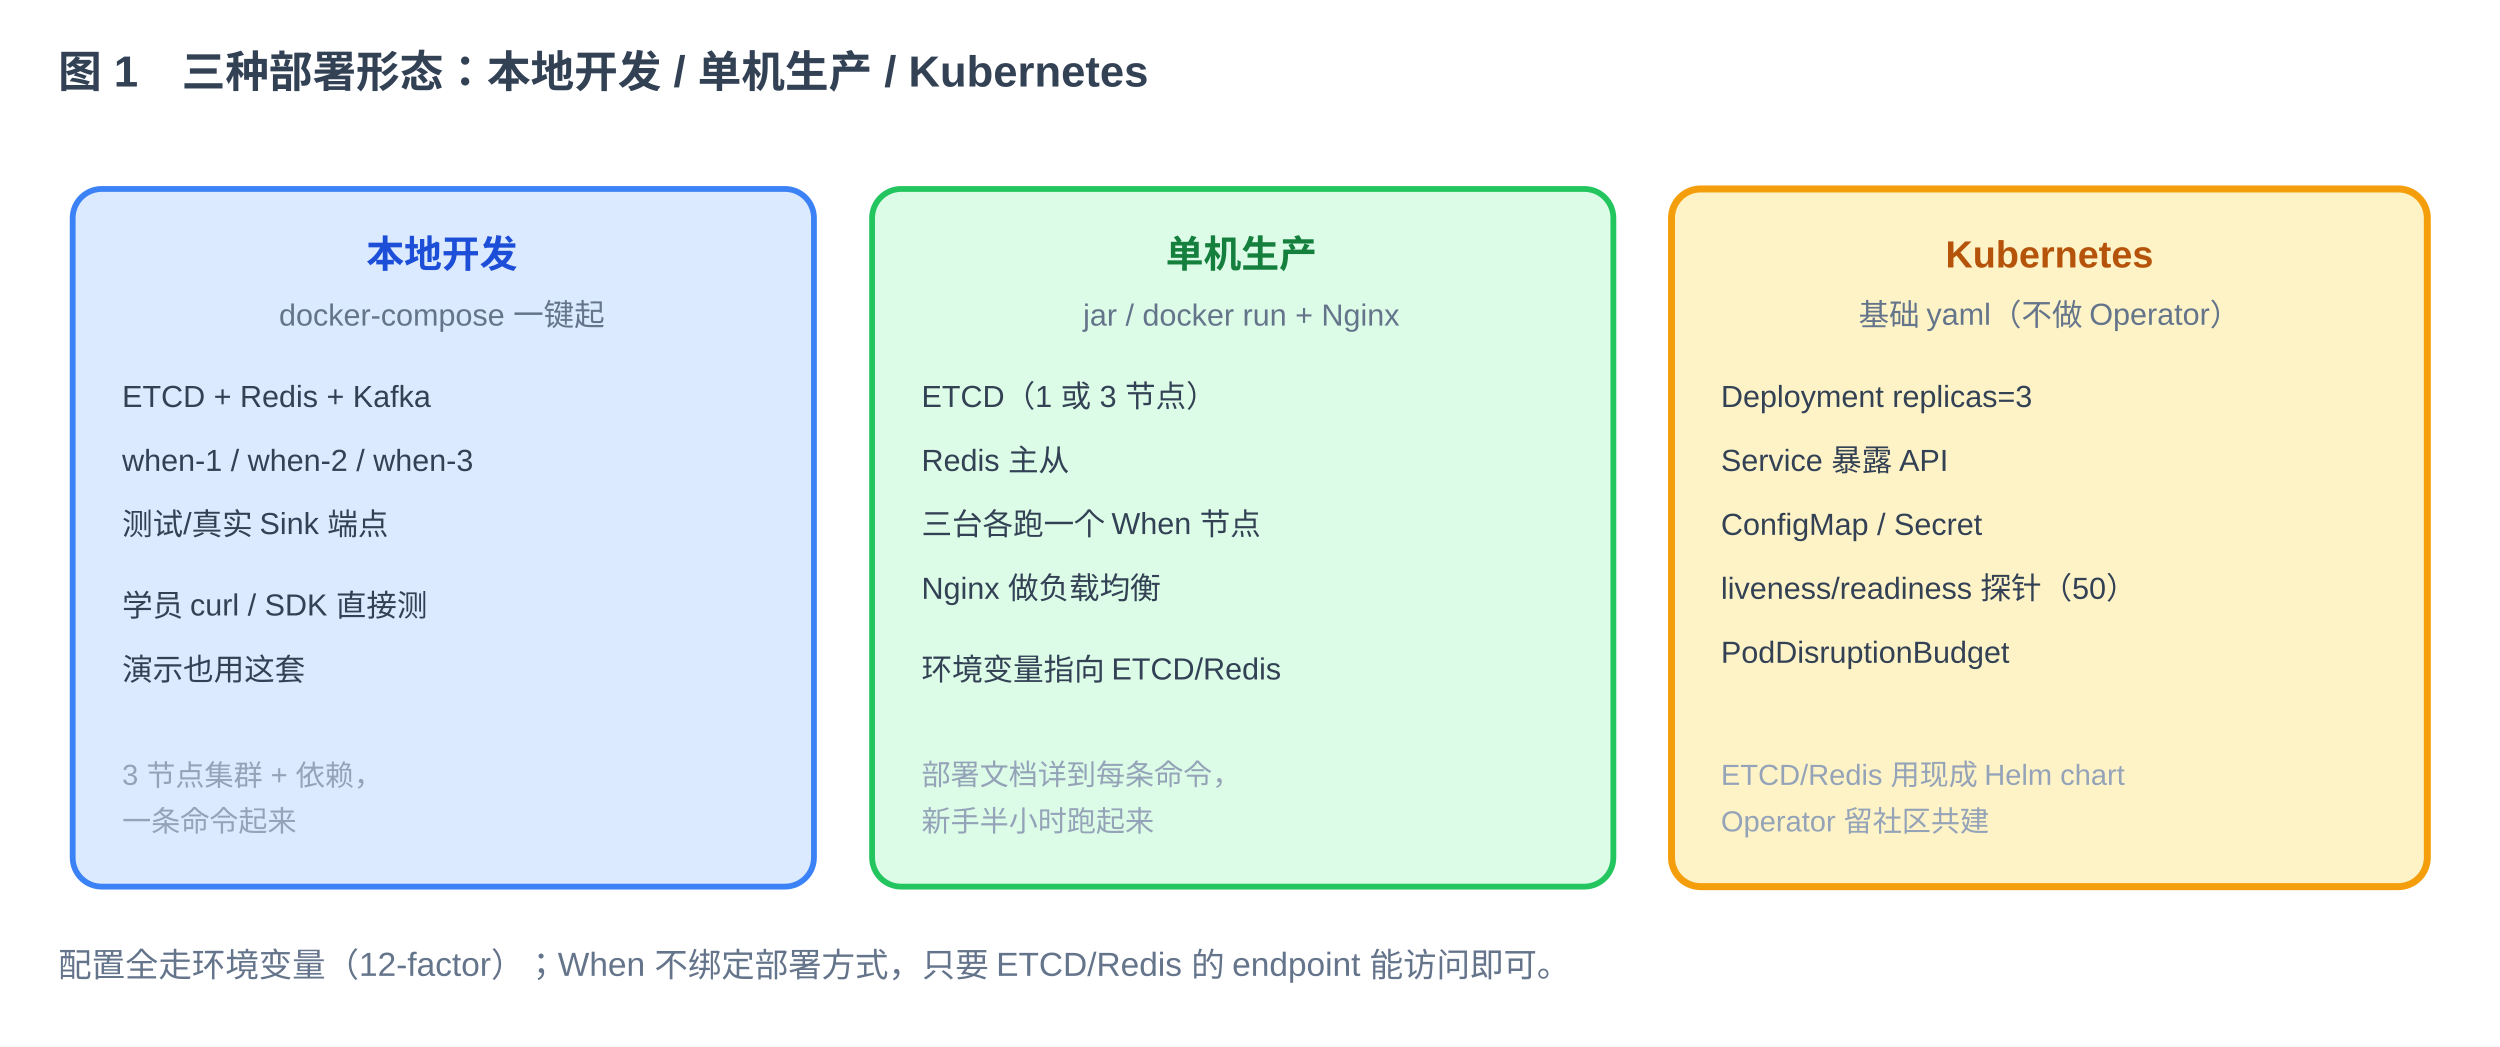
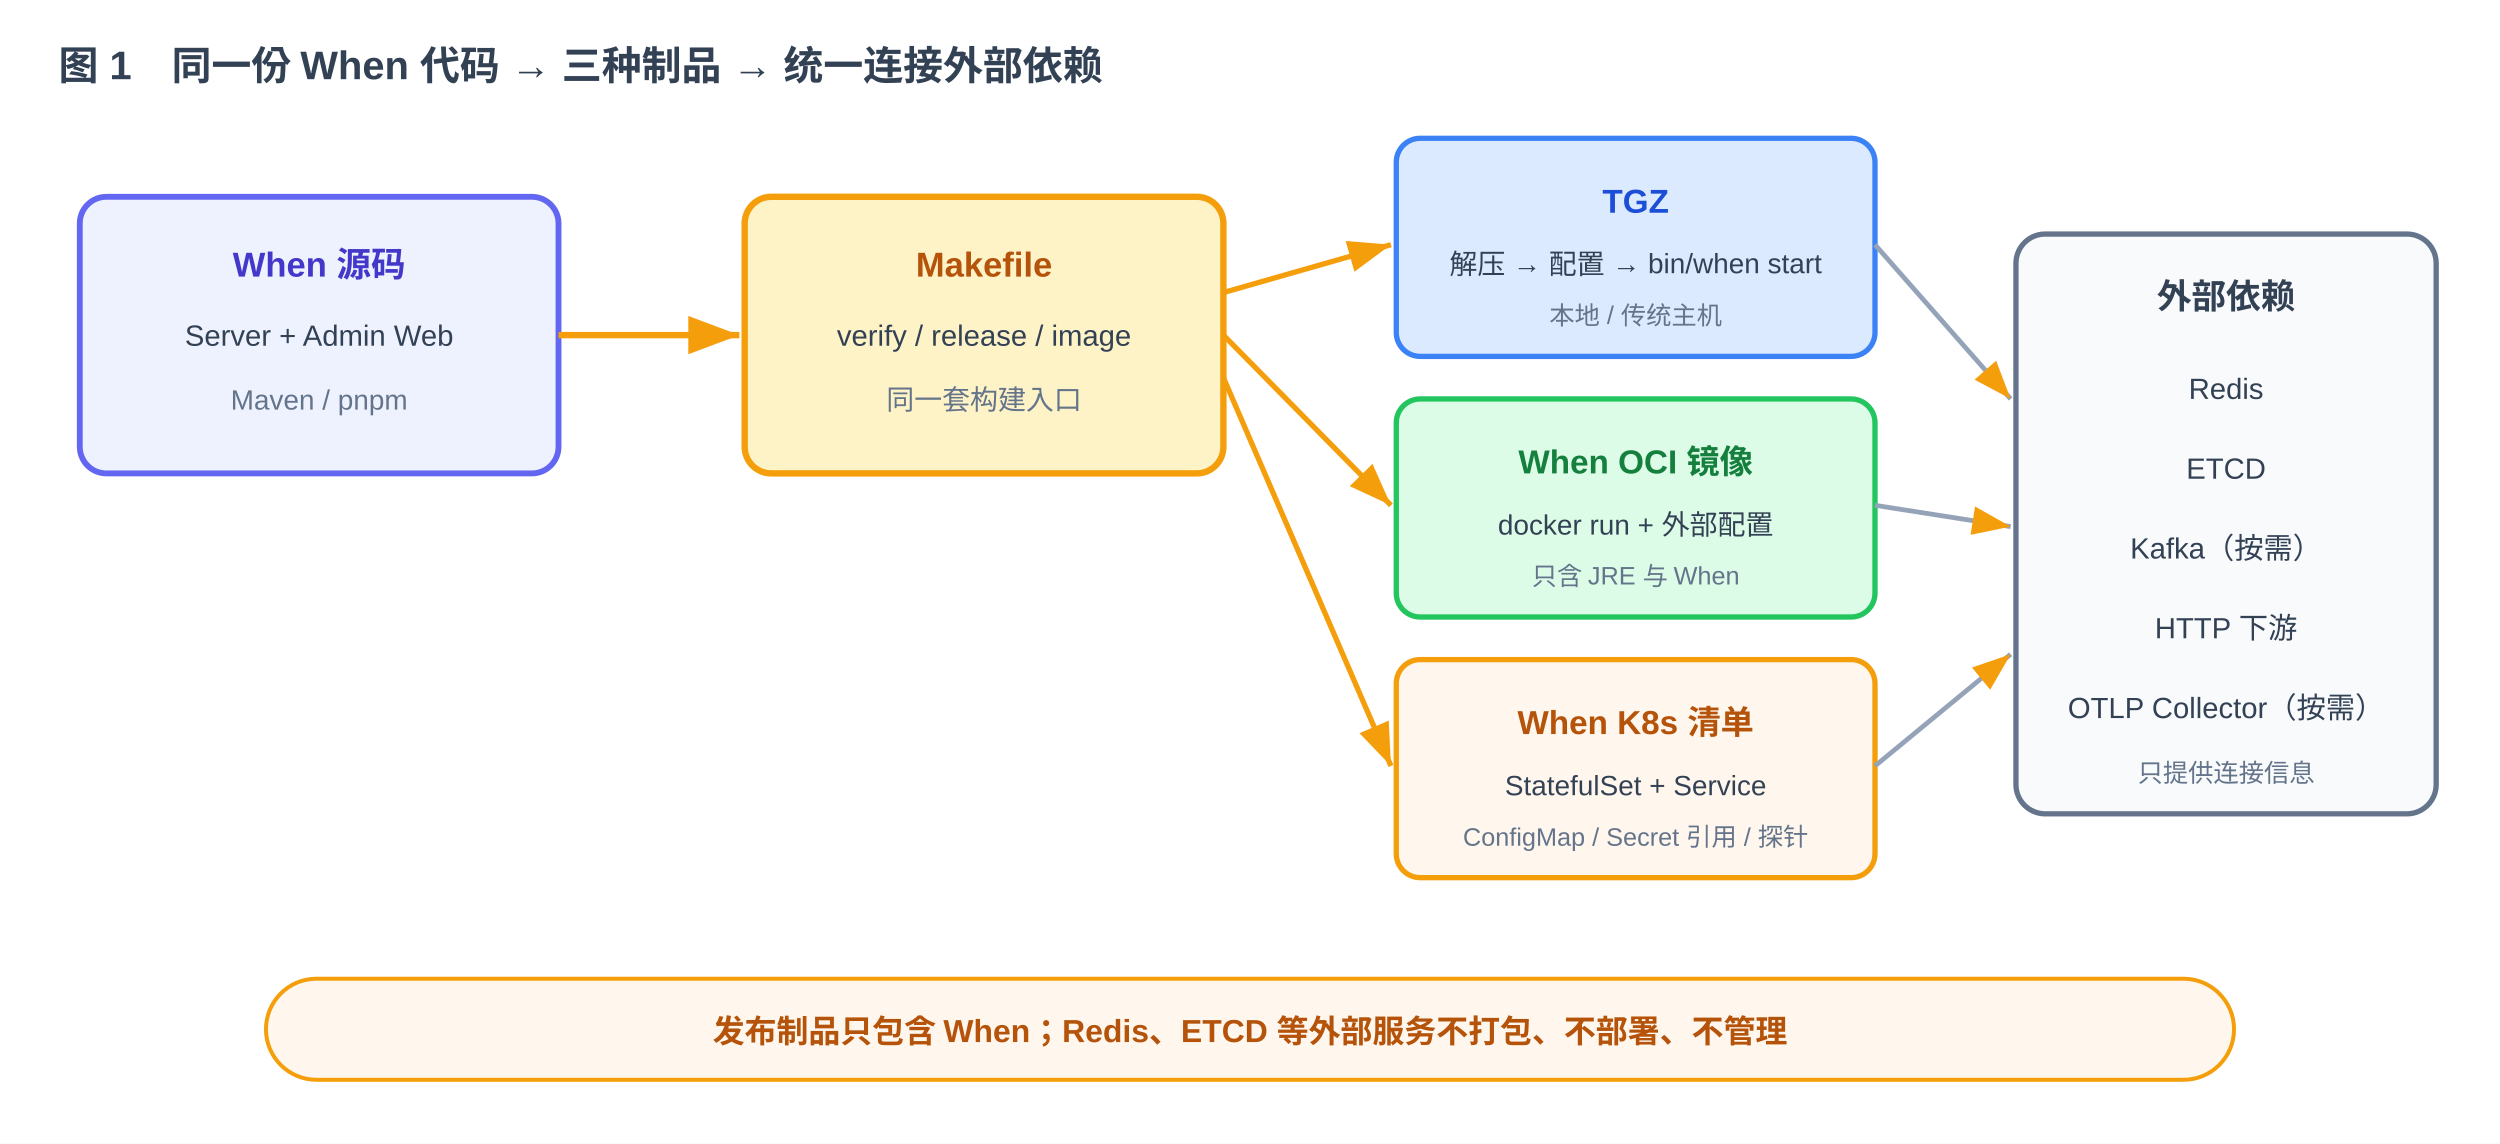
- <svg xmlns="http://www.w3.org/2000/svg" viewBox="0 0 860 360">
-   <rect width="860" height="360" fill="#ffffff" />
-   <text x="20" y="30" font-family="Arial, sans-serif" font-size="15" font-weight="bold" fill="#334155">图 1　三种部署形态：本地开发 / 单机生产 / Kubernetes</text>
+ <svg xmlns="http://www.w3.org/2000/svg" viewBox="0 0 940 430">
+   <rect width="940" height="430" fill="#ffffff" />
+   <defs>
+     <marker id="release-arrow" markerWidth="10" markerHeight="10" refX="8" refY="3" orient="auto">
+       <path d="M0,0 L8,3 L0,6 Z" fill="#f59e0b" />
+     </marker>
+   </defs>
+   <text x="22" y="30" font-family="Arial, sans-serif" font-size="15" font-weight="bold" fill="#334155">图 1　同一份 When 代码 → 三种制品 → 统一连接外部依赖</text>
+   <rect x="30" y="74" width="180" height="104" rx="10" fill="#eef2ff" stroke="#6366f1" stroke-width="2.2" />
+   <text x="120" y="104" font-family="Arial, sans-serif" font-size="13" font-weight="bold" fill="#4338ca" text-anchor="middle">When 源码</text>
+   <text x="120" y="130" font-family="Arial, sans-serif" font-size="11" fill="#334155" text-anchor="middle">Server + Admin Web</text>
+   <text x="120" y="154" font-family="Arial, sans-serif" font-size="10.5" fill="#64748b" text-anchor="middle">Maven / pnpm</text>
+   <rect x="280" y="74" width="180" height="104" rx="10" fill="#fef3c7" stroke="#f59e0b" stroke-width="2.4" />
+   <text x="370" y="104" font-family="Arial, sans-serif" font-size="13" font-weight="bold" fill="#b45309" text-anchor="middle">Makefile</text>
+   <text x="370" y="130" font-family="Arial, sans-serif" font-size="11" fill="#334155" text-anchor="middle">verify / release / image</text>
+   <text x="370" y="154" font-family="Arial, sans-serif" font-size="10.5" fill="#64748b" text-anchor="middle">同一套构建入口</text>
+   <line x1="210" y1="126" x2="278" y2="126" stroke="#f59e0b" stroke-width="2.4" marker-end="url(#release-arrow)" />
  <g font-family="Arial, sans-serif">
-     <rect x="25" y="65" width="255" height="240" rx="10" fill="#dbeafe" stroke="#3b82f6" stroke-width="2" />
-     <text x="152" y="92" font-size="13" font-weight="bold" fill="#1d4ed8" text-anchor="middle">本地开发</text>
-     <text x="152" y="112" font-size="10.5" fill="#64748b" text-anchor="middle">docker-compose 一键起</text>
-     <text x="42" y="140" font-size="10.5" fill="#334155">ETCD + Redis + Kafka</text>
-     <text x="42" y="162" font-size="10.5" fill="#334155">when-1 / when-2 / when-3</text>
-     <text x="42" y="184" font-size="10.5" fill="#334155">测试/真实 Sink 端点</text>
-     <text x="42" y="212" font-size="10.5" fill="#334155">学员 curl / SDK 直接测</text>
-     <text x="42" y="234" font-size="10.5" fill="#334155">演示也用这套</text>
-     <text x="42" y="270" font-size="10" fill="#94a3b8">3 节点集群 + 依赖，</text>
-     <text x="42" y="286" font-size="10" fill="#94a3b8">一条命令起来</text>
-     <rect x="300" y="65" width="255" height="240" rx="10" fill="#dcfce7" stroke="#22c55e" stroke-width="2" />
-     <text x="427" y="92" font-size="13" font-weight="bold" fill="#15803d" text-anchor="middle">单机生产</text>
-     <text x="427" y="112" font-size="10.5" fill="#64748b" text-anchor="middle">jar / docker run + Nginx</text>
-     <text x="317" y="140" font-size="10.5" fill="#334155">ETCD（1 或 3 节点）</text>
-     <text x="317" y="162" font-size="10.5" fill="#334155">Redis 主从</text>
-     <text x="317" y="184" font-size="10.5" fill="#334155">三台各跑一个 When 节点</text>
-     <text x="317" y="206" font-size="10.5" fill="#334155">Nginx 做负载均衡</text>
-     <text x="317" y="234" font-size="10.5" fill="#334155">环境变量指向 ETCD/Redis</text>
-     <text x="317" y="270" font-size="10" fill="#94a3b8">部署文档详到每条命令，</text>
-     <text x="317" y="286" font-size="10" fill="#94a3b8">新手半小时跑起来</text>
-     <rect x="575" y="65" width="260" height="240" rx="10" fill="#fef3c7" stroke="#f59e0b" stroke-width="2.4" />
-     <text x="705" y="92" font-size="13" font-weight="bold" fill="#b45309" text-anchor="middle">Kubernetes</text>
-     <text x="705" y="112" font-size="10.5" fill="#64748b" text-anchor="middle">基础 yaml（不做 Operator）</text>
-     <text x="592" y="140" font-size="10.5" fill="#334155">Deployment replicas=3</text>
-     <text x="592" y="162" font-size="10.5" fill="#334155">Service 暴露 API</text>
-     <text x="592" y="184" font-size="10.5" fill="#334155">ConfigMap / Secret</text>
-     <text x="592" y="206" font-size="10.5" fill="#334155">liveness/readiness 探针（50）</text>
-     <text x="592" y="228" font-size="10.5" fill="#334155">PodDisruptionBudget</text>
-     <text x="592" y="270" font-size="10" fill="#94a3b8">ETCD/Redis 用现成 Helm chart</text>
-     <text x="592" y="286" font-size="10" fill="#94a3b8">Operator 留社区共建</text>
+     <rect x="525" y="52" width="180" height="82" rx="9" fill="#dbeafe" stroke="#3b82f6" stroke-width="2" />
+     <text x="615" y="80" font-size="12.5" font-weight="bold" fill="#1d4ed8" text-anchor="middle">TGZ</text>
+     <text x="615" y="103" font-size="10.5" fill="#334155" text-anchor="middle">解压 → 配置 → bin/when start</text>
+     <text x="615" y="122" font-size="9.5" fill="#64748b" text-anchor="middle">本地 / 传统主机</text>
+     <rect x="525" y="150" width="180" height="82" rx="9" fill="#dcfce7" stroke="#22c55e" stroke-width="2" />
+     <text x="615" y="178" font-size="12.5" font-weight="bold" fill="#15803d" text-anchor="middle">When OCI 镜像</text>
+     <text x="615" y="201" font-size="10.5" fill="#334155" text-anchor="middle">docker run + 外部配置</text>
+     <text x="615" y="220" font-size="9.5" fill="#64748b" text-anchor="middle">只含 JRE 与 When</text>
+     <rect x="525" y="248" width="180" height="82" rx="9" fill="#fff7ed" stroke="#f59e0b" stroke-width="2" />
+     <text x="615" y="276" font-size="12.5" font-weight="bold" fill="#b45309" text-anchor="middle">When K8s 清单</text>
+     <text x="615" y="299" font-size="10.5" fill="#334155" text-anchor="middle">StatefulSet + Service</text>
+     <text x="615" y="318" font-size="9.5" fill="#64748b" text-anchor="middle">ConfigMap / Secret 引用 / 探针</text>
  </g>
-   <text x="20" y="336" font-family="Arial, sans-serif" font-size="11.5" fill="#64748b">配置全走环境变量（12-factor）；When 不绑定部署方式，只要 ETCD/Redis 的 endpoint 能访问即可。</text>
+   <line x1="460" y1="110" x2="523" y2="92" stroke="#f59e0b" stroke-width="2" marker-end="url(#release-arrow)" />
+   <line x1="460" y1="126" x2="523" y2="190" stroke="#f59e0b" stroke-width="2" marker-end="url(#release-arrow)" />
+   <line x1="460" y1="142" x2="523" y2="288" stroke="#f59e0b" stroke-width="2" marker-end="url(#release-arrow)" />
+   <rect x="758" y="88" width="158" height="218" rx="11" fill="#f8fafc" stroke="#64748b" stroke-width="2" />
+   <text x="837" y="116" font-family="Arial, sans-serif" font-size="13" font-weight="bold" fill="#334155" text-anchor="middle">外部依赖</text>
+   <g font-family="Arial, sans-serif" font-size="11" fill="#334155" text-anchor="middle">
+     <text x="837" y="150">Redis</text>
+     <text x="837" y="180">ETCD</text>
+     <text x="837" y="210">Kafka（按需）</text>
+     <text x="837" y="240">HTTP 下游</text>
+     <text x="837" y="270">OTLP Collector（按需）</text>
+     <text x="837" y="294" font-size="9.5" fill="#64748b">只提供连接信息</text>
+   </g>
+   <line x1="705" y1="92" x2="756" y2="150" stroke="#94a3b8" stroke-width="1.8" marker-end="url(#release-arrow)" />
+   <line x1="705" y1="190" x2="756" y2="198" stroke="#94a3b8" stroke-width="1.8" marker-end="url(#release-arrow)" />
+   <line x1="705" y1="288" x2="756" y2="246" stroke="#94a3b8" stroke-width="1.8" marker-end="url(#release-arrow)" />
+   <rect x="100" y="368" width="740" height="38" rx="19" fill="#fff7ed" stroke="#f59e0b" stroke-width="1.5" />
+   <text x="470" y="392" font-family="Arial, sans-serif" font-size="12" font-weight="bold" fill="#b45309" text-anchor="middle">发布制品只包含 When；Redis、ETCD 等外部服务不打包、不部署、不管理</text>
</svg>
